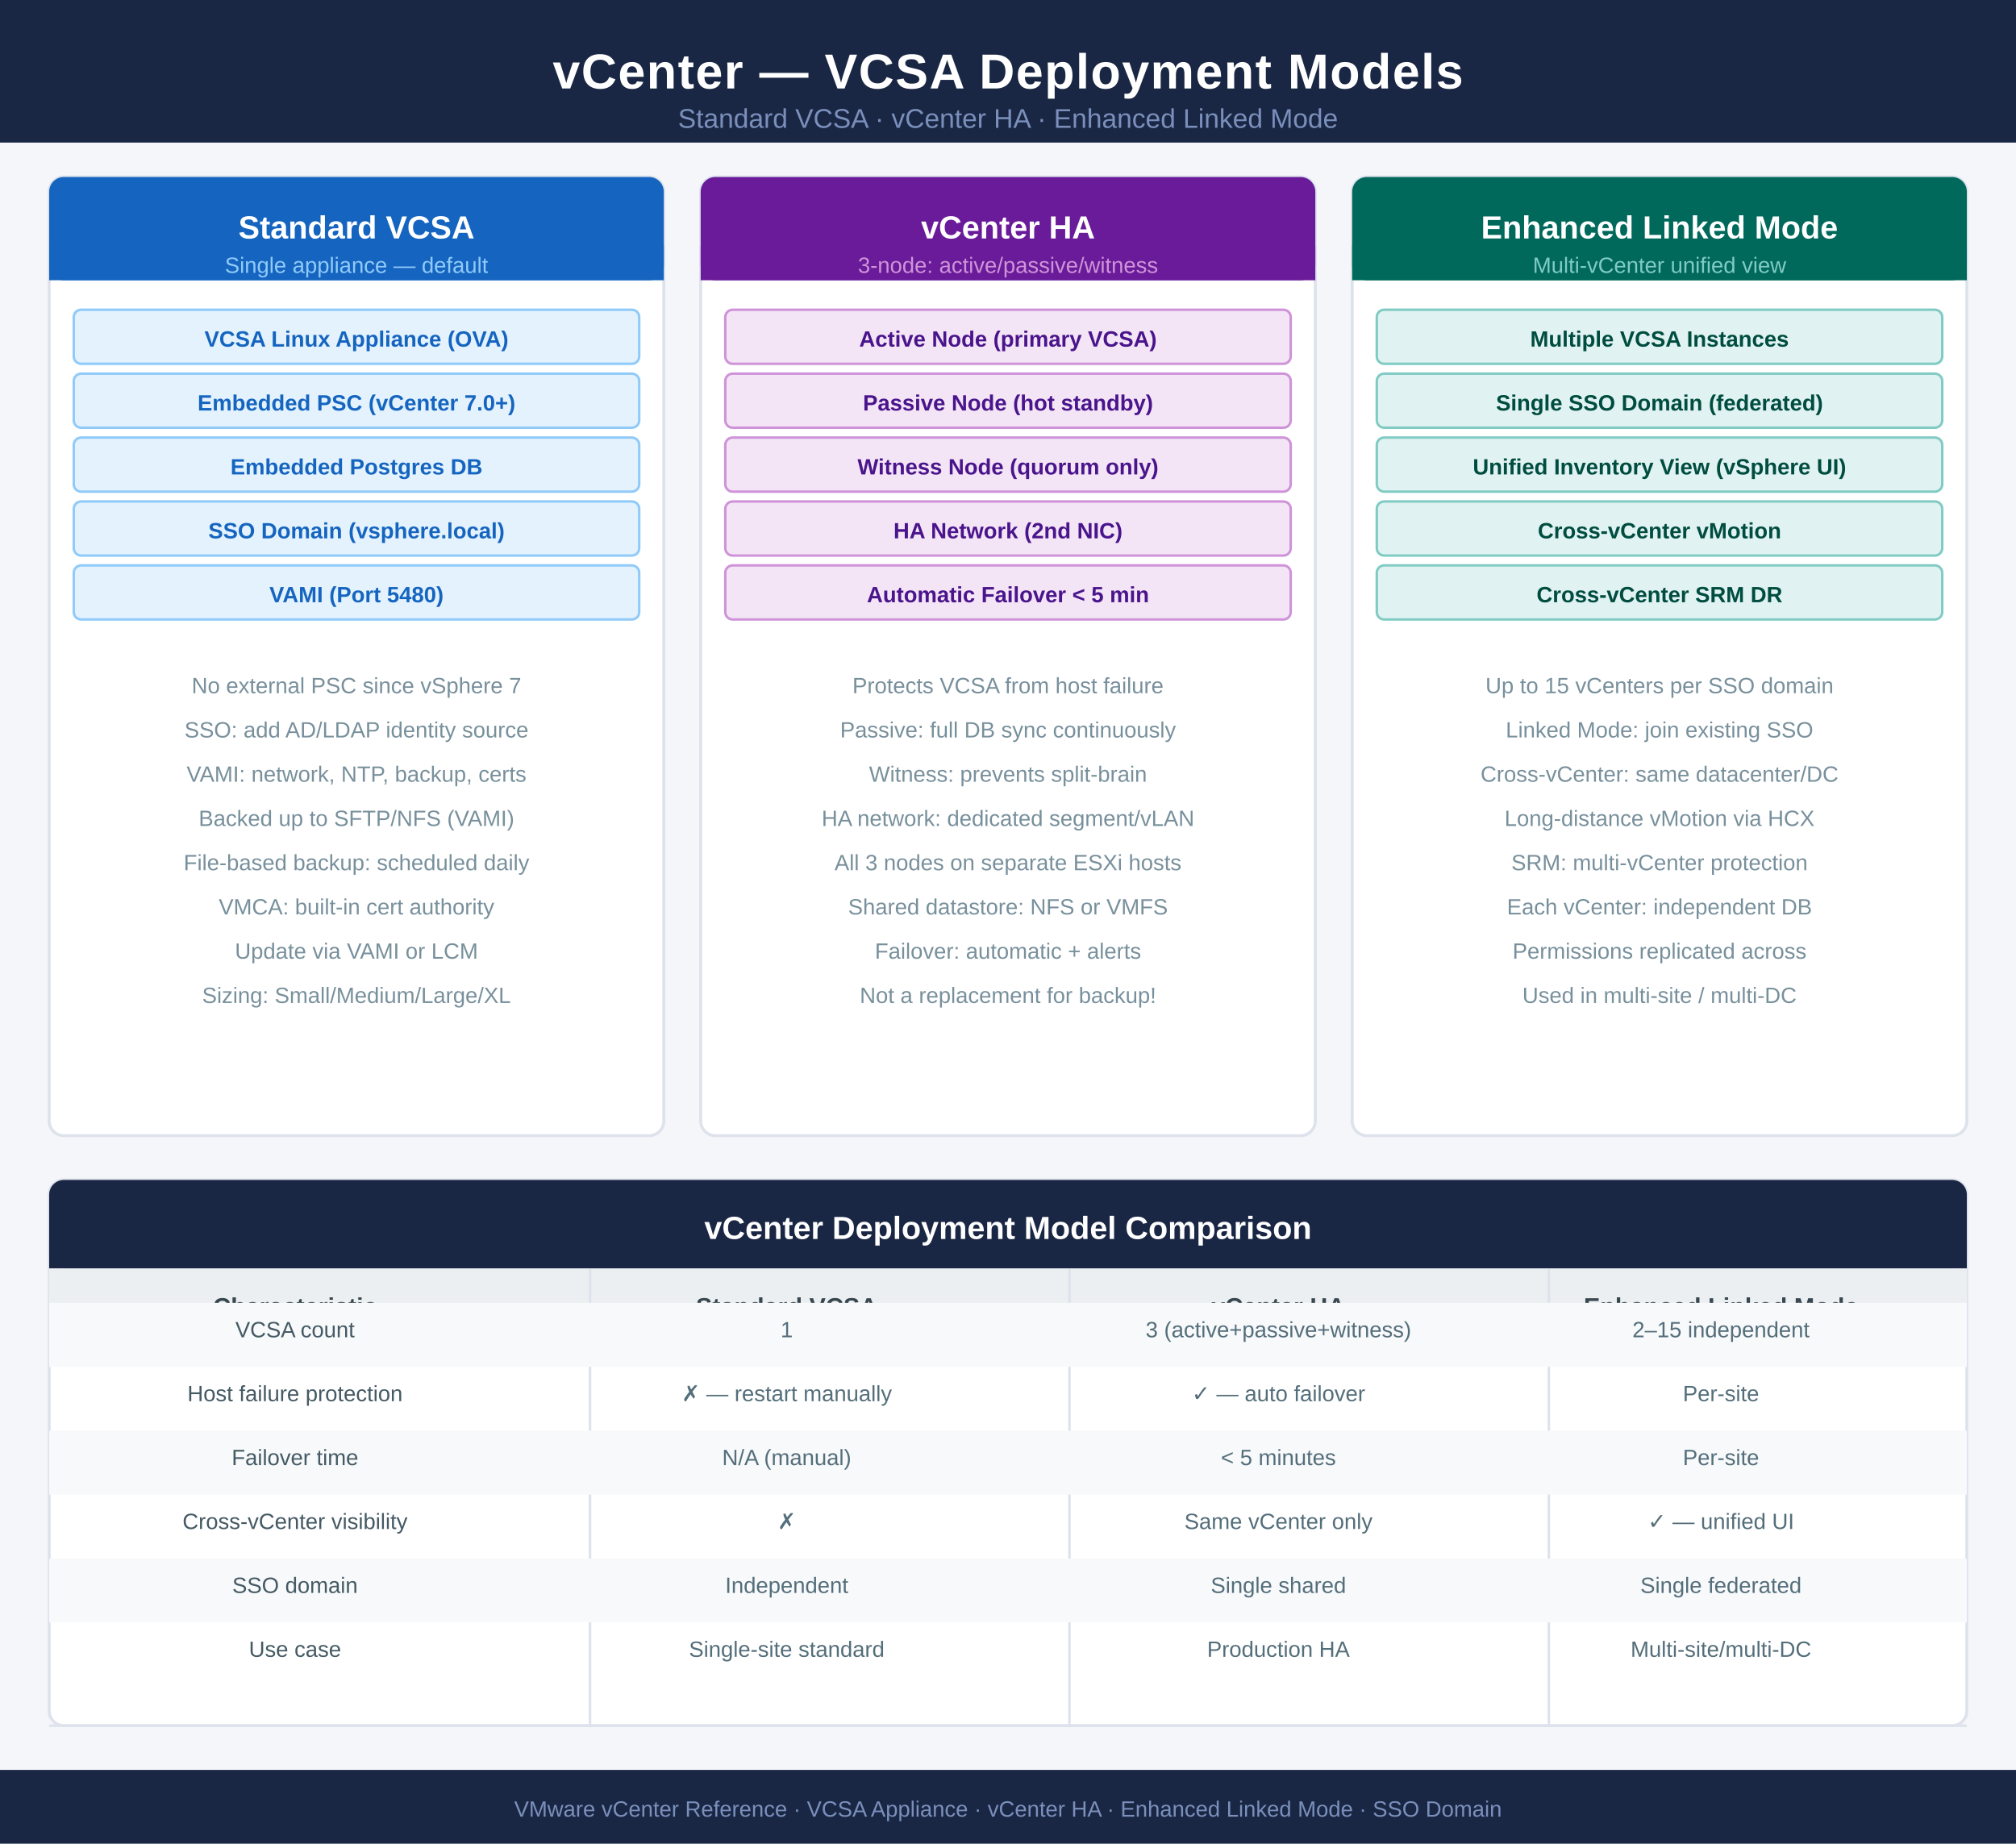
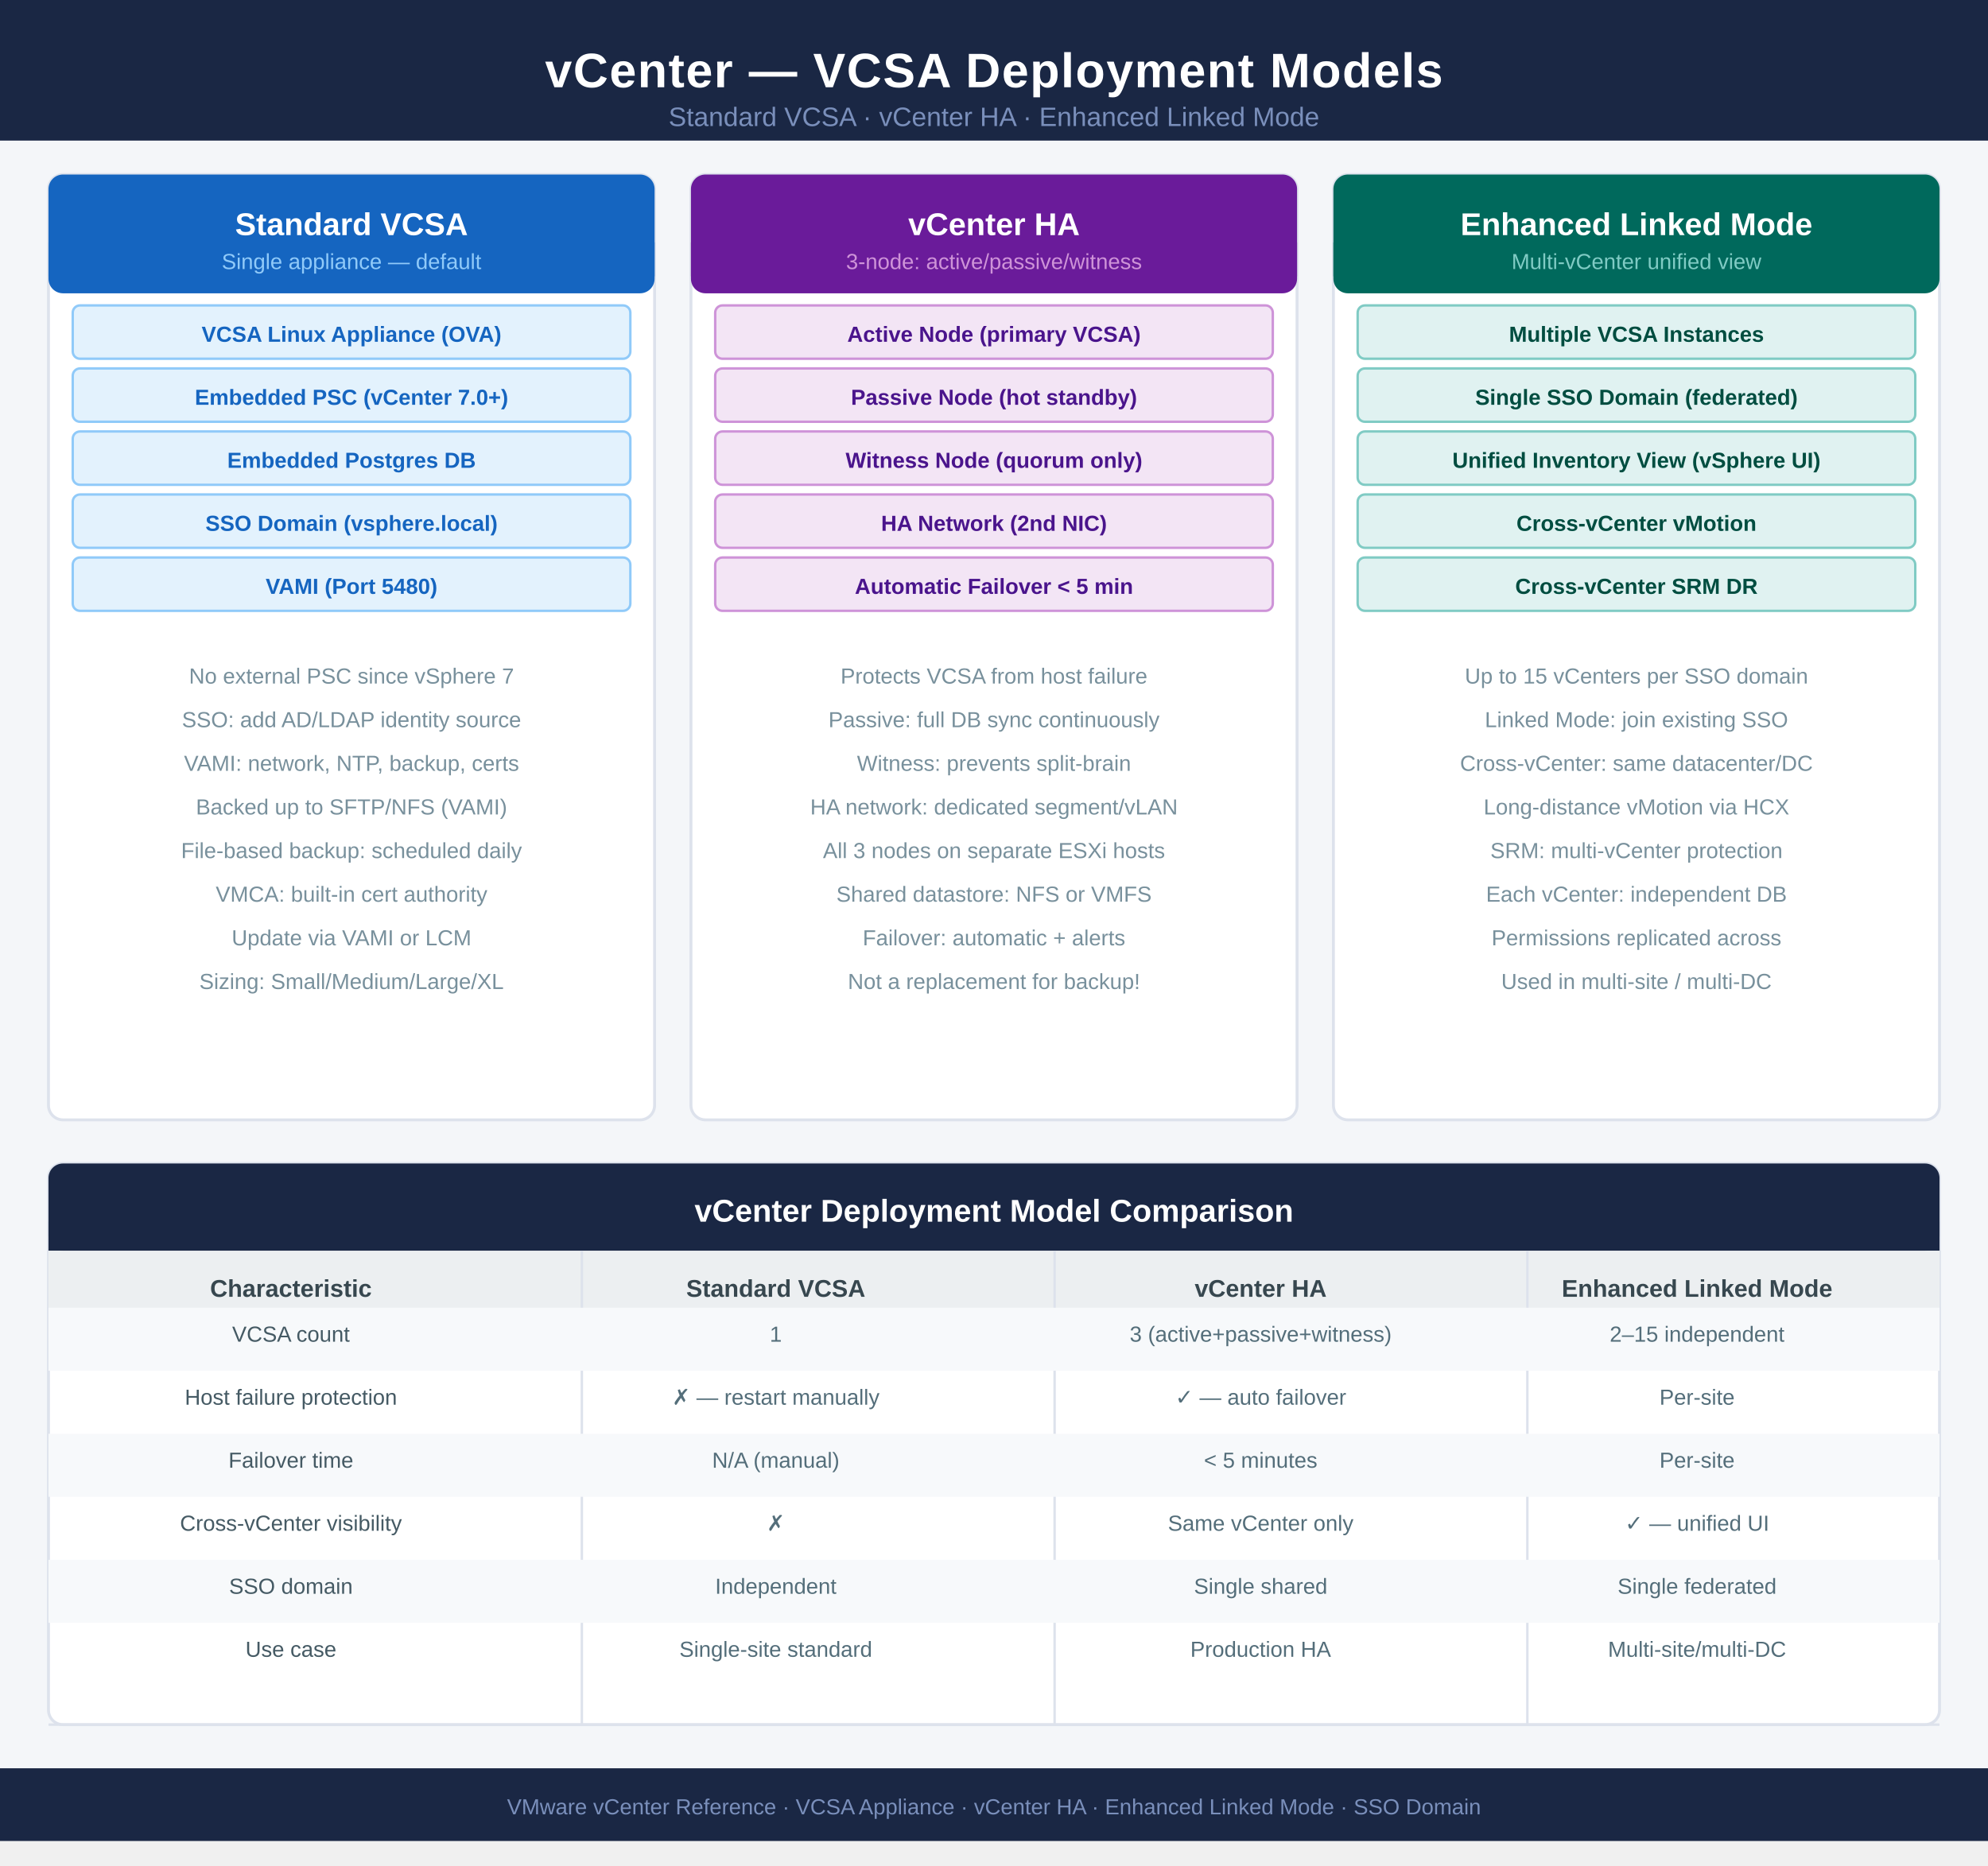
- <svg xmlns="http://www.w3.org/2000/svg" width="820" height="750" viewBox="0 0 820 750" font-family="'Segoe UI',Arial,sans-serif">
-   <rect width="820" height="750" fill="#f4f6f9" />
+ <svg xmlns="http://www.w3.org/2000/svg" width="820" height="769.5" viewBox="0 0 820 769.5" font-family="'Segoe UI',Arial,sans-serif">
+   <rect width="820" height="759.5" fill="#f4f6f9" />
  <rect x="0" y="0" width="820" height="58" fill="#1a2744" />
  <text x="410" y="36" text-anchor="middle" fill="white" font-size="20" font-weight="700" letter-spacing="0.5">vCenter — VCSA Deployment Models</text>
  <text x="410" y="52" text-anchor="middle" fill="#7a8fbb" font-size="11">Standard VCSA · vCenter HA · Enhanced Linked Mode</text>
  <rect x="20" y="72" width="250" height="390" fill="#fff" rx="6" stroke="#dde2ec" stroke-width="1.2" />
-   <rect x="20" y="72" width="250" height="42" fill="#1565c0" rx="6" />
+   <rect x="20" y="72" width="250" height="49" fill="#1565c0" rx="6" />
  <rect x="20" y="100" width="250" height="14" fill="#1565c0" />
  <text x="145" y="97" text-anchor="middle" fill="white" font-size="13" font-weight="700">Standard VCSA</text>
  <text x="145" y="111" text-anchor="middle" fill="#90caf9" font-size="9">Single appliance — default</text>
  <rect x="30" y="126" width="230" height="22" fill="#e3f2fd" rx="3" stroke="#90caf9" stroke-width="1" />
  <text x="145" y="141" text-anchor="middle" fill="#1565c0" font-size="9" font-weight="700">VCSA Linux Appliance (OVA)</text>
  <rect x="30" y="152" width="230" height="22" fill="#e3f2fd" rx="3" stroke="#90caf9" stroke-width="1" />
  <text x="145" y="167" text-anchor="middle" fill="#1565c0" font-size="9" font-weight="700">Embedded PSC (vCenter 7.0+)</text>
  <rect x="30" y="178" width="230" height="22" fill="#e3f2fd" rx="3" stroke="#90caf9" stroke-width="1" />
  <text x="145" y="193" text-anchor="middle" fill="#1565c0" font-size="9" font-weight="700">Embedded Postgres DB</text>
  <rect x="30" y="204" width="230" height="22" fill="#e3f2fd" rx="3" stroke="#90caf9" stroke-width="1" />
  <text x="145" y="219" text-anchor="middle" fill="#1565c0" font-size="9" font-weight="700">SSO Domain (vsphere.local)</text>
  <rect x="30" y="230" width="230" height="22" fill="#e3f2fd" rx="3" stroke="#90caf9" stroke-width="1" />
  <text x="145" y="245" text-anchor="middle" fill="#1565c0" font-size="9" font-weight="700">VAMI (Port 5480)</text>
  <text x="145" y="282" text-anchor="middle" fill="#78909c" font-size="9">No external PSC since vSphere 7</text>
  <text x="145" y="300" text-anchor="middle" fill="#78909c" font-size="9">SSO: add AD/LDAP identity source</text>
  <text x="145" y="318" text-anchor="middle" fill="#78909c" font-size="9">VAMI: network, NTP, backup, certs</text>
  <text x="145" y="336" text-anchor="middle" fill="#78909c" font-size="9">Backed up to SFTP/NFS (VAMI)</text>
  <text x="145" y="354" text-anchor="middle" fill="#78909c" font-size="9">File-based backup: scheduled daily</text>
  <text x="145" y="372" text-anchor="middle" fill="#78909c" font-size="9">VMCA: built-in cert authority</text>
  <text x="145" y="390" text-anchor="middle" fill="#78909c" font-size="9">Update via VAMI or LCM</text>
  <text x="145" y="408" text-anchor="middle" fill="#78909c" font-size="9">Sizing: Small/Medium/Large/XL</text>
  <rect x="285" y="72" width="250" height="390" fill="#fff" rx="6" stroke="#dde2ec" stroke-width="1.2" />
-   <rect x="285" y="72" width="250" height="42" fill="#6a1b9a" rx="6" />
+   <rect x="285" y="72" width="250" height="49" fill="#6a1b9a" rx="6" />
  <rect x="285" y="100" width="250" height="14" fill="#6a1b9a" />
  <text x="410" y="97" text-anchor="middle" fill="white" font-size="13" font-weight="700">vCenter HA</text>
  <text x="410" y="111" text-anchor="middle" fill="#ce93d8" font-size="9">3-node: active/passive/witness</text>
  <rect x="295" y="126" width="230" height="22" fill="#f3e5f5" rx="3" stroke="#ce93d8" stroke-width="1" />
  <text x="410" y="141" text-anchor="middle" fill="#4a148c" font-size="9" font-weight="700">Active Node (primary VCSA)</text>
  <rect x="295" y="152" width="230" height="22" fill="#f3e5f5" rx="3" stroke="#ce93d8" stroke-width="1" />
  <text x="410" y="167" text-anchor="middle" fill="#4a148c" font-size="9" font-weight="700">Passive Node (hot standby)</text>
  <rect x="295" y="178" width="230" height="22" fill="#f3e5f5" rx="3" stroke="#ce93d8" stroke-width="1" />
  <text x="410" y="193" text-anchor="middle" fill="#4a148c" font-size="9" font-weight="700">Witness Node (quorum only)</text>
  <rect x="295" y="204" width="230" height="22" fill="#f3e5f5" rx="3" stroke="#ce93d8" stroke-width="1" />
  <text x="410" y="219" text-anchor="middle" fill="#4a148c" font-size="9" font-weight="700">HA Network (2nd NIC)</text>
  <rect x="295" y="230" width="230" height="22" fill="#f3e5f5" rx="3" stroke="#ce93d8" stroke-width="1" />
  <text x="410" y="245" text-anchor="middle" fill="#4a148c" font-size="9" font-weight="700">Automatic Failover &lt; 5 min</text>
  <text x="410" y="282" text-anchor="middle" fill="#78909c" font-size="9">Protects VCSA from host failure</text>
  <text x="410" y="300" text-anchor="middle" fill="#78909c" font-size="9">Passive: full DB sync continuously</text>
  <text x="410" y="318" text-anchor="middle" fill="#78909c" font-size="9">Witness: prevents split-brain</text>
  <text x="410" y="336" text-anchor="middle" fill="#78909c" font-size="9">HA network: dedicated segment/vLAN</text>
  <text x="410" y="354" text-anchor="middle" fill="#78909c" font-size="9">All 3 nodes on separate ESXi hosts</text>
  <text x="410" y="372" text-anchor="middle" fill="#78909c" font-size="9">Shared datastore: NFS or VMFS</text>
  <text x="410" y="390" text-anchor="middle" fill="#78909c" font-size="9">Failover: automatic + alerts</text>
  <text x="410" y="408" text-anchor="middle" fill="#78909c" font-size="9">Not a replacement for backup!</text>
  <rect x="550" y="72" width="250" height="390" fill="#fff" rx="6" stroke="#dde2ec" stroke-width="1.2" />
-   <rect x="550" y="72" width="250" height="42" fill="#00695c" rx="6" />
+   <rect x="550" y="72" width="250" height="49" fill="#00695c" rx="6" />
  <rect x="550" y="100" width="250" height="14" fill="#00695c" />
  <text x="675" y="97" text-anchor="middle" fill="white" font-size="13" font-weight="700">Enhanced Linked Mode</text>
  <text x="675" y="111" text-anchor="middle" fill="#80cbc4" font-size="9">Multi-vCenter unified view</text>
  <rect x="560" y="126" width="230" height="22" fill="#e0f2f1" rx="3" stroke="#80cbc4" stroke-width="1" />
  <text x="675" y="141" text-anchor="middle" fill="#004d40" font-size="9" font-weight="700">Multiple VCSA Instances</text>
  <rect x="560" y="152" width="230" height="22" fill="#e0f2f1" rx="3" stroke="#80cbc4" stroke-width="1" />
  <text x="675" y="167" text-anchor="middle" fill="#004d40" font-size="9" font-weight="700">Single SSO Domain (federated)</text>
  <rect x="560" y="178" width="230" height="22" fill="#e0f2f1" rx="3" stroke="#80cbc4" stroke-width="1" />
  <text x="675" y="193" text-anchor="middle" fill="#004d40" font-size="9" font-weight="700">Unified Inventory View (vSphere UI)</text>
  <rect x="560" y="204" width="230" height="22" fill="#e0f2f1" rx="3" stroke="#80cbc4" stroke-width="1" />
  <text x="675" y="219" text-anchor="middle" fill="#004d40" font-size="9" font-weight="700">Cross-vCenter vMotion</text>
  <rect x="560" y="230" width="230" height="22" fill="#e0f2f1" rx="3" stroke="#80cbc4" stroke-width="1" />
  <text x="675" y="245" text-anchor="middle" fill="#004d40" font-size="9" font-weight="700">Cross-vCenter SRM DR</text>
  <text x="675" y="282" text-anchor="middle" fill="#78909c" font-size="9">Up to 15 vCenters per SSO domain</text>
  <text x="675" y="300" text-anchor="middle" fill="#78909c" font-size="9">Linked Mode: join existing SSO</text>
  <text x="675" y="318" text-anchor="middle" fill="#78909c" font-size="9">Cross-vCenter: same datacenter/DC</text>
  <text x="675" y="336" text-anchor="middle" fill="#78909c" font-size="9">Long-distance vMotion via HCX</text>
  <text x="675" y="354" text-anchor="middle" fill="#78909c" font-size="9">SRM: multi-vCenter protection</text>
  <text x="675" y="372" text-anchor="middle" fill="#78909c" font-size="9">Each vCenter: independent DB</text>
  <text x="675" y="390" text-anchor="middle" fill="#78909c" font-size="9">Permissions replicated across</text>
  <text x="675" y="408" text-anchor="middle" fill="#78909c" font-size="9">Used in multi-site / multi-DC</text>
-   <rect x="20" y="480" width="780" height="222" fill="#fff" rx="6" stroke="#dde2ec" stroke-width="1.2" />
+   <rect x="20" y="480" width="780" height="231.5" fill="#fff" rx="6" stroke="#dde2ec" stroke-width="1.2" />
  <rect x="20" y="480" width="780" height="36" fill="#1a2744" rx="6" />
  <rect x="20" y="504" width="780" height="12" fill="#1a2744" />
  <text x="410" y="504" text-anchor="middle" fill="white" font-size="13" font-weight="700">vCenter Deployment Model Comparison</text>
-   <rect x="20" y="516" width="780" height="28" fill="#eceff1" />
+   <rect x="20" y="516" width="780" height="37.5" fill="#eceff1" />
  <text x="120" y="535" text-anchor="middle" fill="#37474f" font-size="10" font-weight="700">Characteristic</text>
  <text x="320" y="535" text-anchor="middle" fill="#37474f" font-size="10" font-weight="700">Standard VCSA</text>
  <text x="520" y="535" text-anchor="middle" fill="#37474f" font-size="10" font-weight="700">vCenter HA</text>
  <text x="700" y="535" text-anchor="middle" fill="#37474f" font-size="10" font-weight="700">Enhanced Linked Mode</text>
-   <line x1="240" y1="516" x2="240" y2="702" stroke="#dde2ec" stroke-width="1" />
-   <line x1="435" y1="516" x2="435" y2="702" stroke="#dde2ec" stroke-width="1" />
-   <line x1="630" y1="516" x2="630" y2="702" stroke="#dde2ec" stroke-width="1" />
-   <rect x="20" y="530" width="780" height="26" fill="#f7f9fb" />
-   <text x="120" y="544" text-anchor="middle" fill="#455a64" font-size="9">VCSA count</text>
-   <text x="320" y="544" text-anchor="middle" fill="#546e7a" font-size="9">1</text>
-   <text x="520" y="544" text-anchor="middle" fill="#546e7a" font-size="9">3 (active+passive+witness)</text>
-   <text x="700" y="544" text-anchor="middle" fill="#546e7a" font-size="9">2–15 independent</text>
-   <text x="120" y="570" text-anchor="middle" fill="#455a64" font-size="9">Host failure protection</text>
-   <text x="320" y="570" text-anchor="middle" fill="#546e7a" font-size="9">✗ — restart manually</text>
-   <text x="520" y="570" text-anchor="middle" fill="#546e7a" font-size="9">✓ — auto failover</text>
-   <text x="700" y="570" text-anchor="middle" fill="#546e7a" font-size="9">Per-site</text>
-   <rect x="20" y="582" width="780" height="26" fill="#f7f9fb" />
-   <text x="120" y="596" text-anchor="middle" fill="#455a64" font-size="9">Failover time</text>
-   <text x="320" y="596" text-anchor="middle" fill="#546e7a" font-size="9">N/A (manual)</text>
-   <text x="520" y="596" text-anchor="middle" fill="#546e7a" font-size="9">&lt; 5 minutes</text>
-   <text x="700" y="596" text-anchor="middle" fill="#546e7a" font-size="9">Per-site</text>
-   <text x="120" y="622" text-anchor="middle" fill="#455a64" font-size="9">Cross-vCenter visibility</text>
-   <text x="320" y="622" text-anchor="middle" fill="#546e7a" font-size="9">✗</text>
-   <text x="520" y="622" text-anchor="middle" fill="#546e7a" font-size="9">Same vCenter only</text>
-   <text x="700" y="622" text-anchor="middle" fill="#546e7a" font-size="9">✓ — unified UI</text>
-   <rect x="20" y="634" width="780" height="26" fill="#f7f9fb" />
-   <text x="120" y="648" text-anchor="middle" fill="#455a64" font-size="9">SSO domain</text>
-   <text x="320" y="648" text-anchor="middle" fill="#546e7a" font-size="9">Independent</text>
-   <text x="520" y="648" text-anchor="middle" fill="#546e7a" font-size="9">Single shared</text>
-   <text x="700" y="648" text-anchor="middle" fill="#546e7a" font-size="9">Single federated</text>
-   <text x="120" y="674" text-anchor="middle" fill="#455a64" font-size="9">Use case</text>
-   <text x="320" y="674" text-anchor="middle" fill="#546e7a" font-size="9">Single-site standard</text>
-   <text x="520" y="674" text-anchor="middle" fill="#546e7a" font-size="9">Production HA</text>
-   <text x="700" y="674" text-anchor="middle" fill="#546e7a" font-size="9">Multi-site/multi-DC</text>
-   <line x1="20" y1="702" x2="800" y2="702" stroke="#dde2ec" stroke-width="1" />
-   <rect x="0" y="720" width="820" height="30" fill="#1a2744" />
-   <text x="410" y="739" text-anchor="middle" fill="#7a8fbb" font-size="9">VMware vCenter Reference · VCSA Appliance · vCenter HA · Enhanced Linked Mode · SSO Domain</text>
+   <line x1="240" y1="516" x2="240" y2="711.5" stroke="#dde2ec" stroke-width="1" />
+   <line x1="435" y1="516" x2="435" y2="711.5" stroke="#dde2ec" stroke-width="1" />
+   <line x1="630" y1="516" x2="630" y2="711.5" stroke="#dde2ec" stroke-width="1" />
+   <rect x="20" y="539.5" width="780" height="26" fill="#f7f9fb" />
+   <text x="120" y="553.5" text-anchor="middle" fill="#455a64" font-size="9">VCSA count</text>
+   <text x="320" y="553.5" text-anchor="middle" fill="#546e7a" font-size="9">1</text>
+   <text x="520" y="553.5" text-anchor="middle" fill="#546e7a" font-size="9">3 (active+passive+witness)</text>
+   <text x="700" y="553.5" text-anchor="middle" fill="#546e7a" font-size="9">2–15 independent</text>
+   <text x="120" y="579.5" text-anchor="middle" fill="#455a64" font-size="9">Host failure protection</text>
+   <text x="320" y="579.5" text-anchor="middle" fill="#546e7a" font-size="9">✗ — restart manually</text>
+   <text x="520" y="579.5" text-anchor="middle" fill="#546e7a" font-size="9">✓ — auto failover</text>
+   <text x="700" y="579.5" text-anchor="middle" fill="#546e7a" font-size="9">Per-site</text>
+   <rect x="20" y="591.5" width="780" height="26" fill="#f7f9fb" />
+   <text x="120" y="605.5" text-anchor="middle" fill="#455a64" font-size="9">Failover time</text>
+   <text x="320" y="605.5" text-anchor="middle" fill="#546e7a" font-size="9">N/A (manual)</text>
+   <text x="520" y="605.5" text-anchor="middle" fill="#546e7a" font-size="9">&lt; 5 minutes</text>
+   <text x="700" y="605.5" text-anchor="middle" fill="#546e7a" font-size="9">Per-site</text>
+   <text x="120" y="631.5" text-anchor="middle" fill="#455a64" font-size="9">Cross-vCenter visibility</text>
+   <text x="320" y="631.5" text-anchor="middle" fill="#546e7a" font-size="9">✗</text>
+   <text x="520" y="631.5" text-anchor="middle" fill="#546e7a" font-size="9">Same vCenter only</text>
+   <text x="700" y="631.5" text-anchor="middle" fill="#546e7a" font-size="9">✓ — unified UI</text>
+   <rect x="20" y="643.5" width="780" height="26" fill="#f7f9fb" />
+   <text x="120" y="657.5" text-anchor="middle" fill="#455a64" font-size="9">SSO domain</text>
+   <text x="320" y="657.5" text-anchor="middle" fill="#546e7a" font-size="9">Independent</text>
+   <text x="520" y="657.5" text-anchor="middle" fill="#546e7a" font-size="9">Single shared</text>
+   <text x="700" y="657.5" text-anchor="middle" fill="#546e7a" font-size="9">Single federated</text>
+   <text x="120" y="683.5" text-anchor="middle" fill="#455a64" font-size="9">Use case</text>
+   <text x="320" y="683.5" text-anchor="middle" fill="#546e7a" font-size="9">Single-site standard</text>
+   <text x="520" y="683.5" text-anchor="middle" fill="#546e7a" font-size="9">Production HA</text>
+   <text x="700" y="683.5" text-anchor="middle" fill="#546e7a" font-size="9">Multi-site/multi-DC</text>
+   <line x1="20" y1="711.5" x2="800" y2="711.5" stroke="#dde2ec" stroke-width="1" />
+   <rect x="0" y="729.5" width="820" height="30" fill="#1a2744" />
+   <text x="410" y="748.5" text-anchor="middle" fill="#7a8fbb" font-size="9">VMware vCenter Reference · VCSA Appliance · vCenter HA · Enhanced Linked Mode · SSO Domain</text>
</svg>
